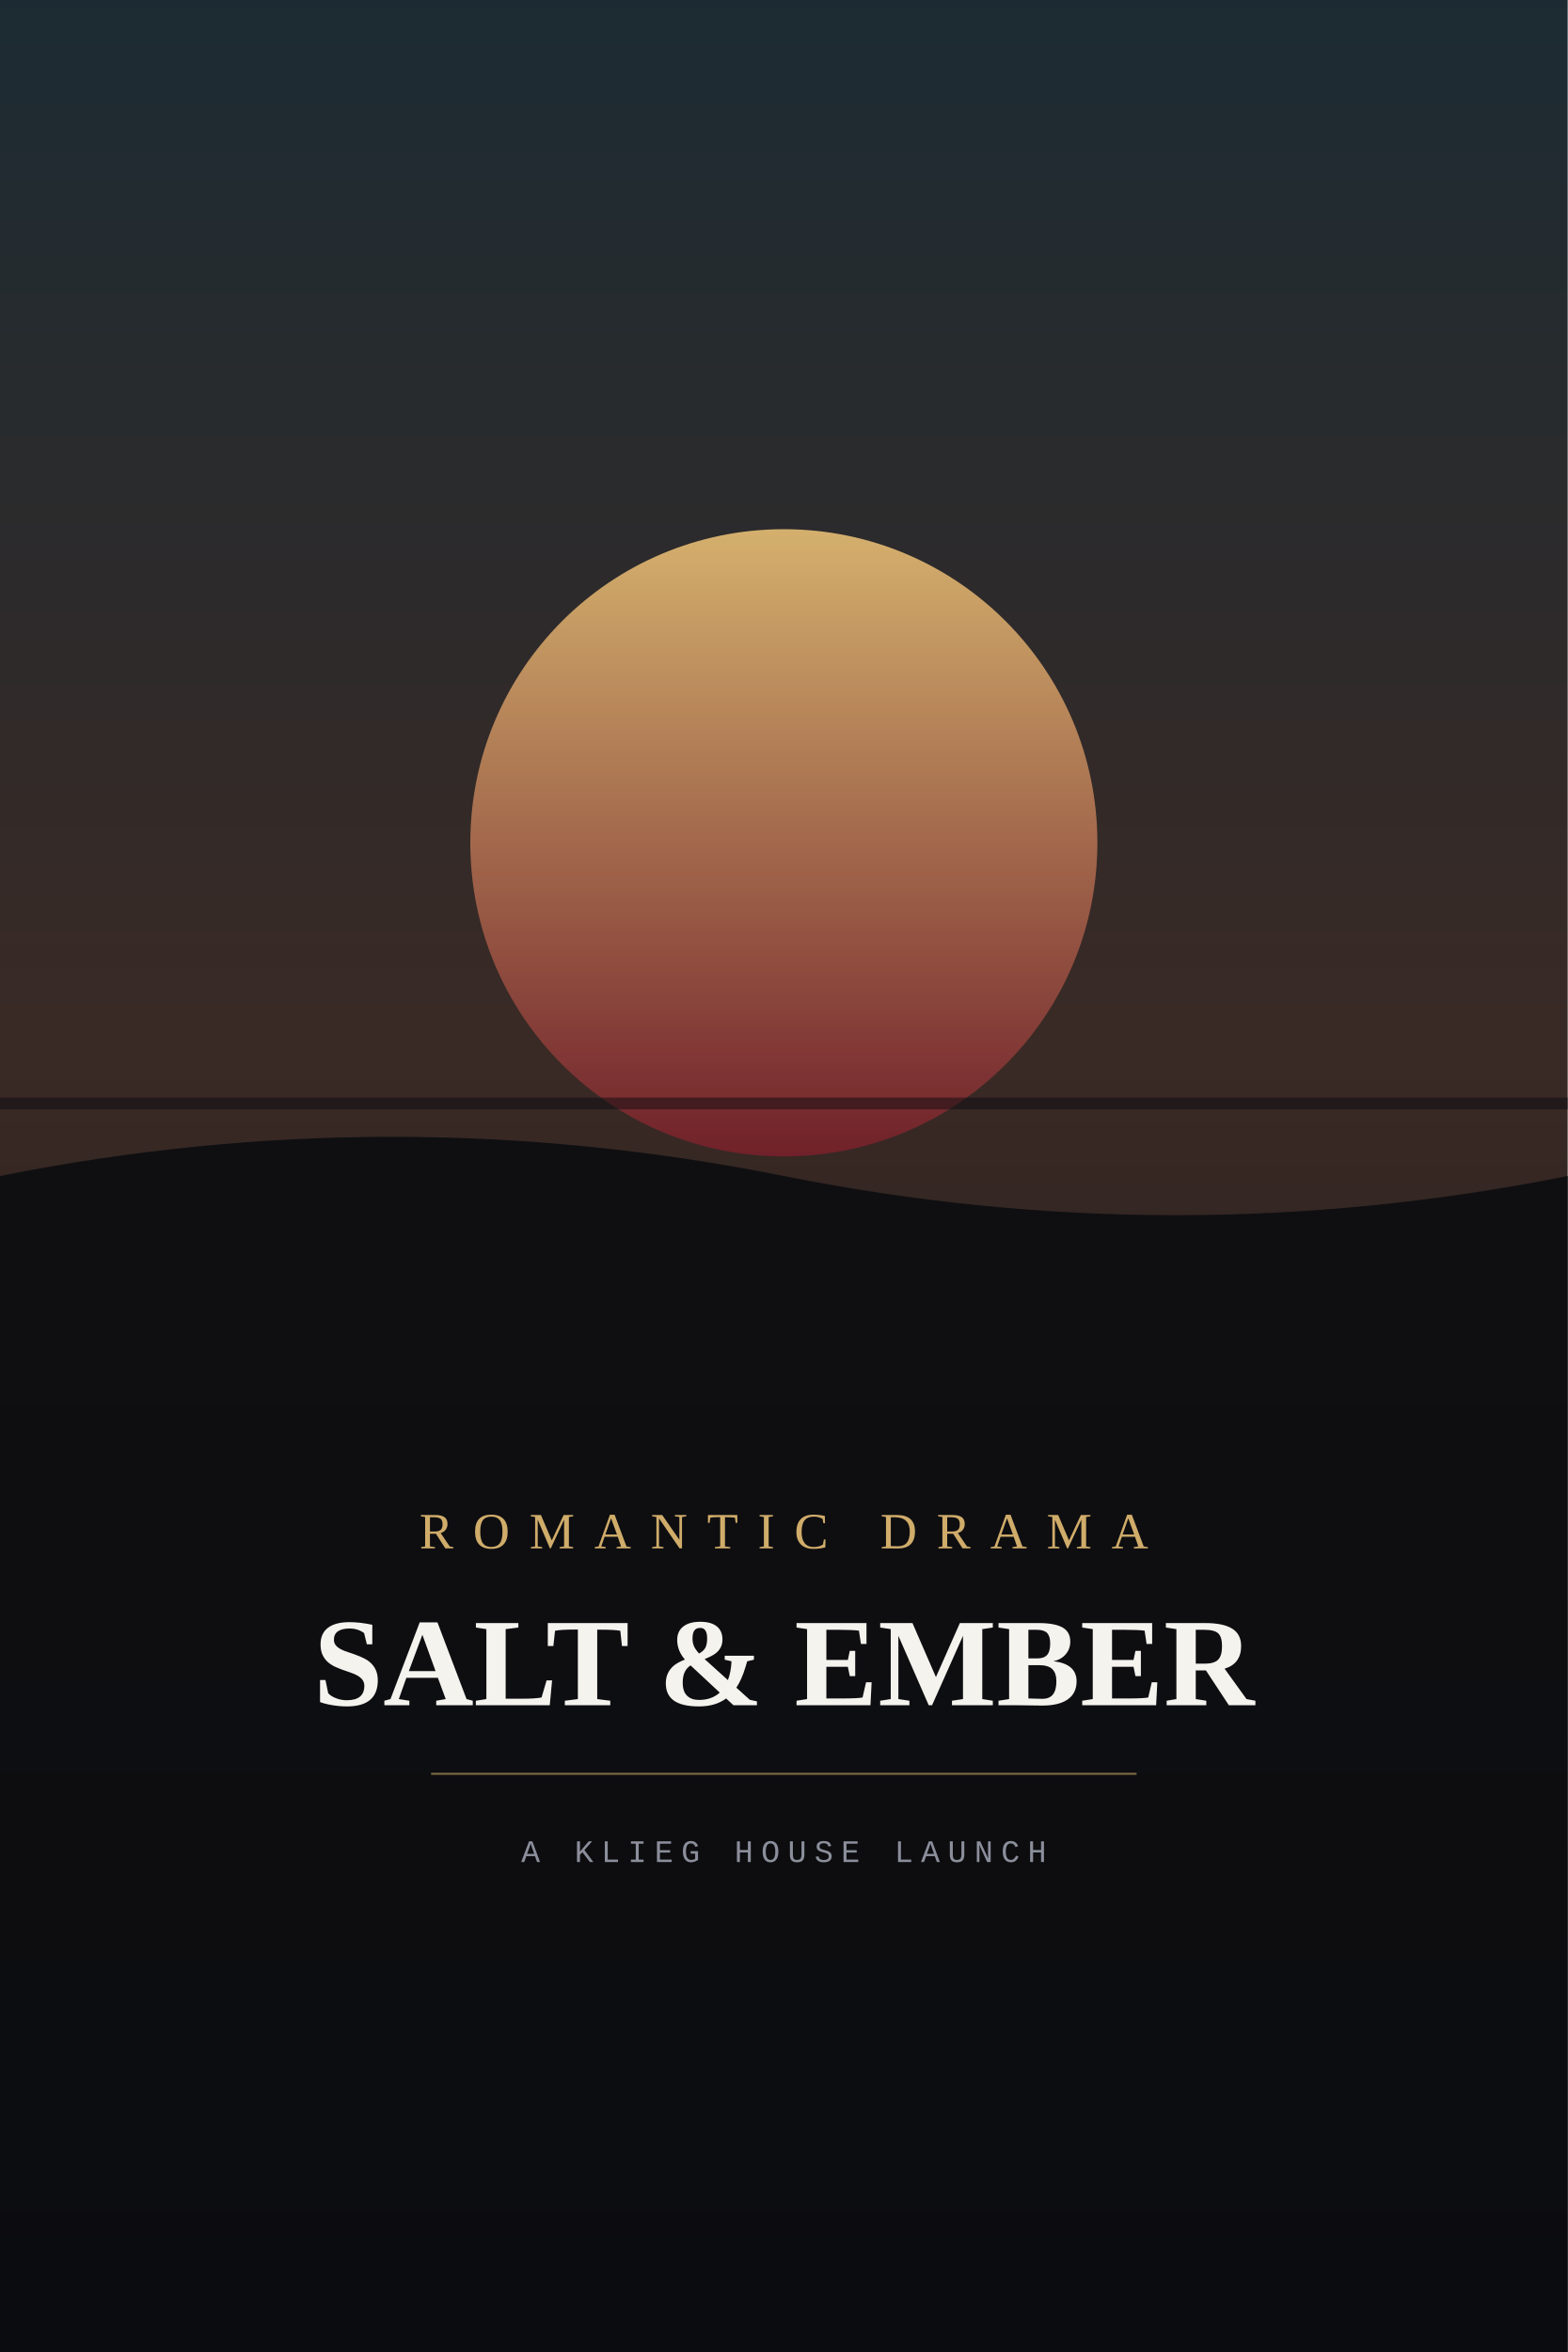
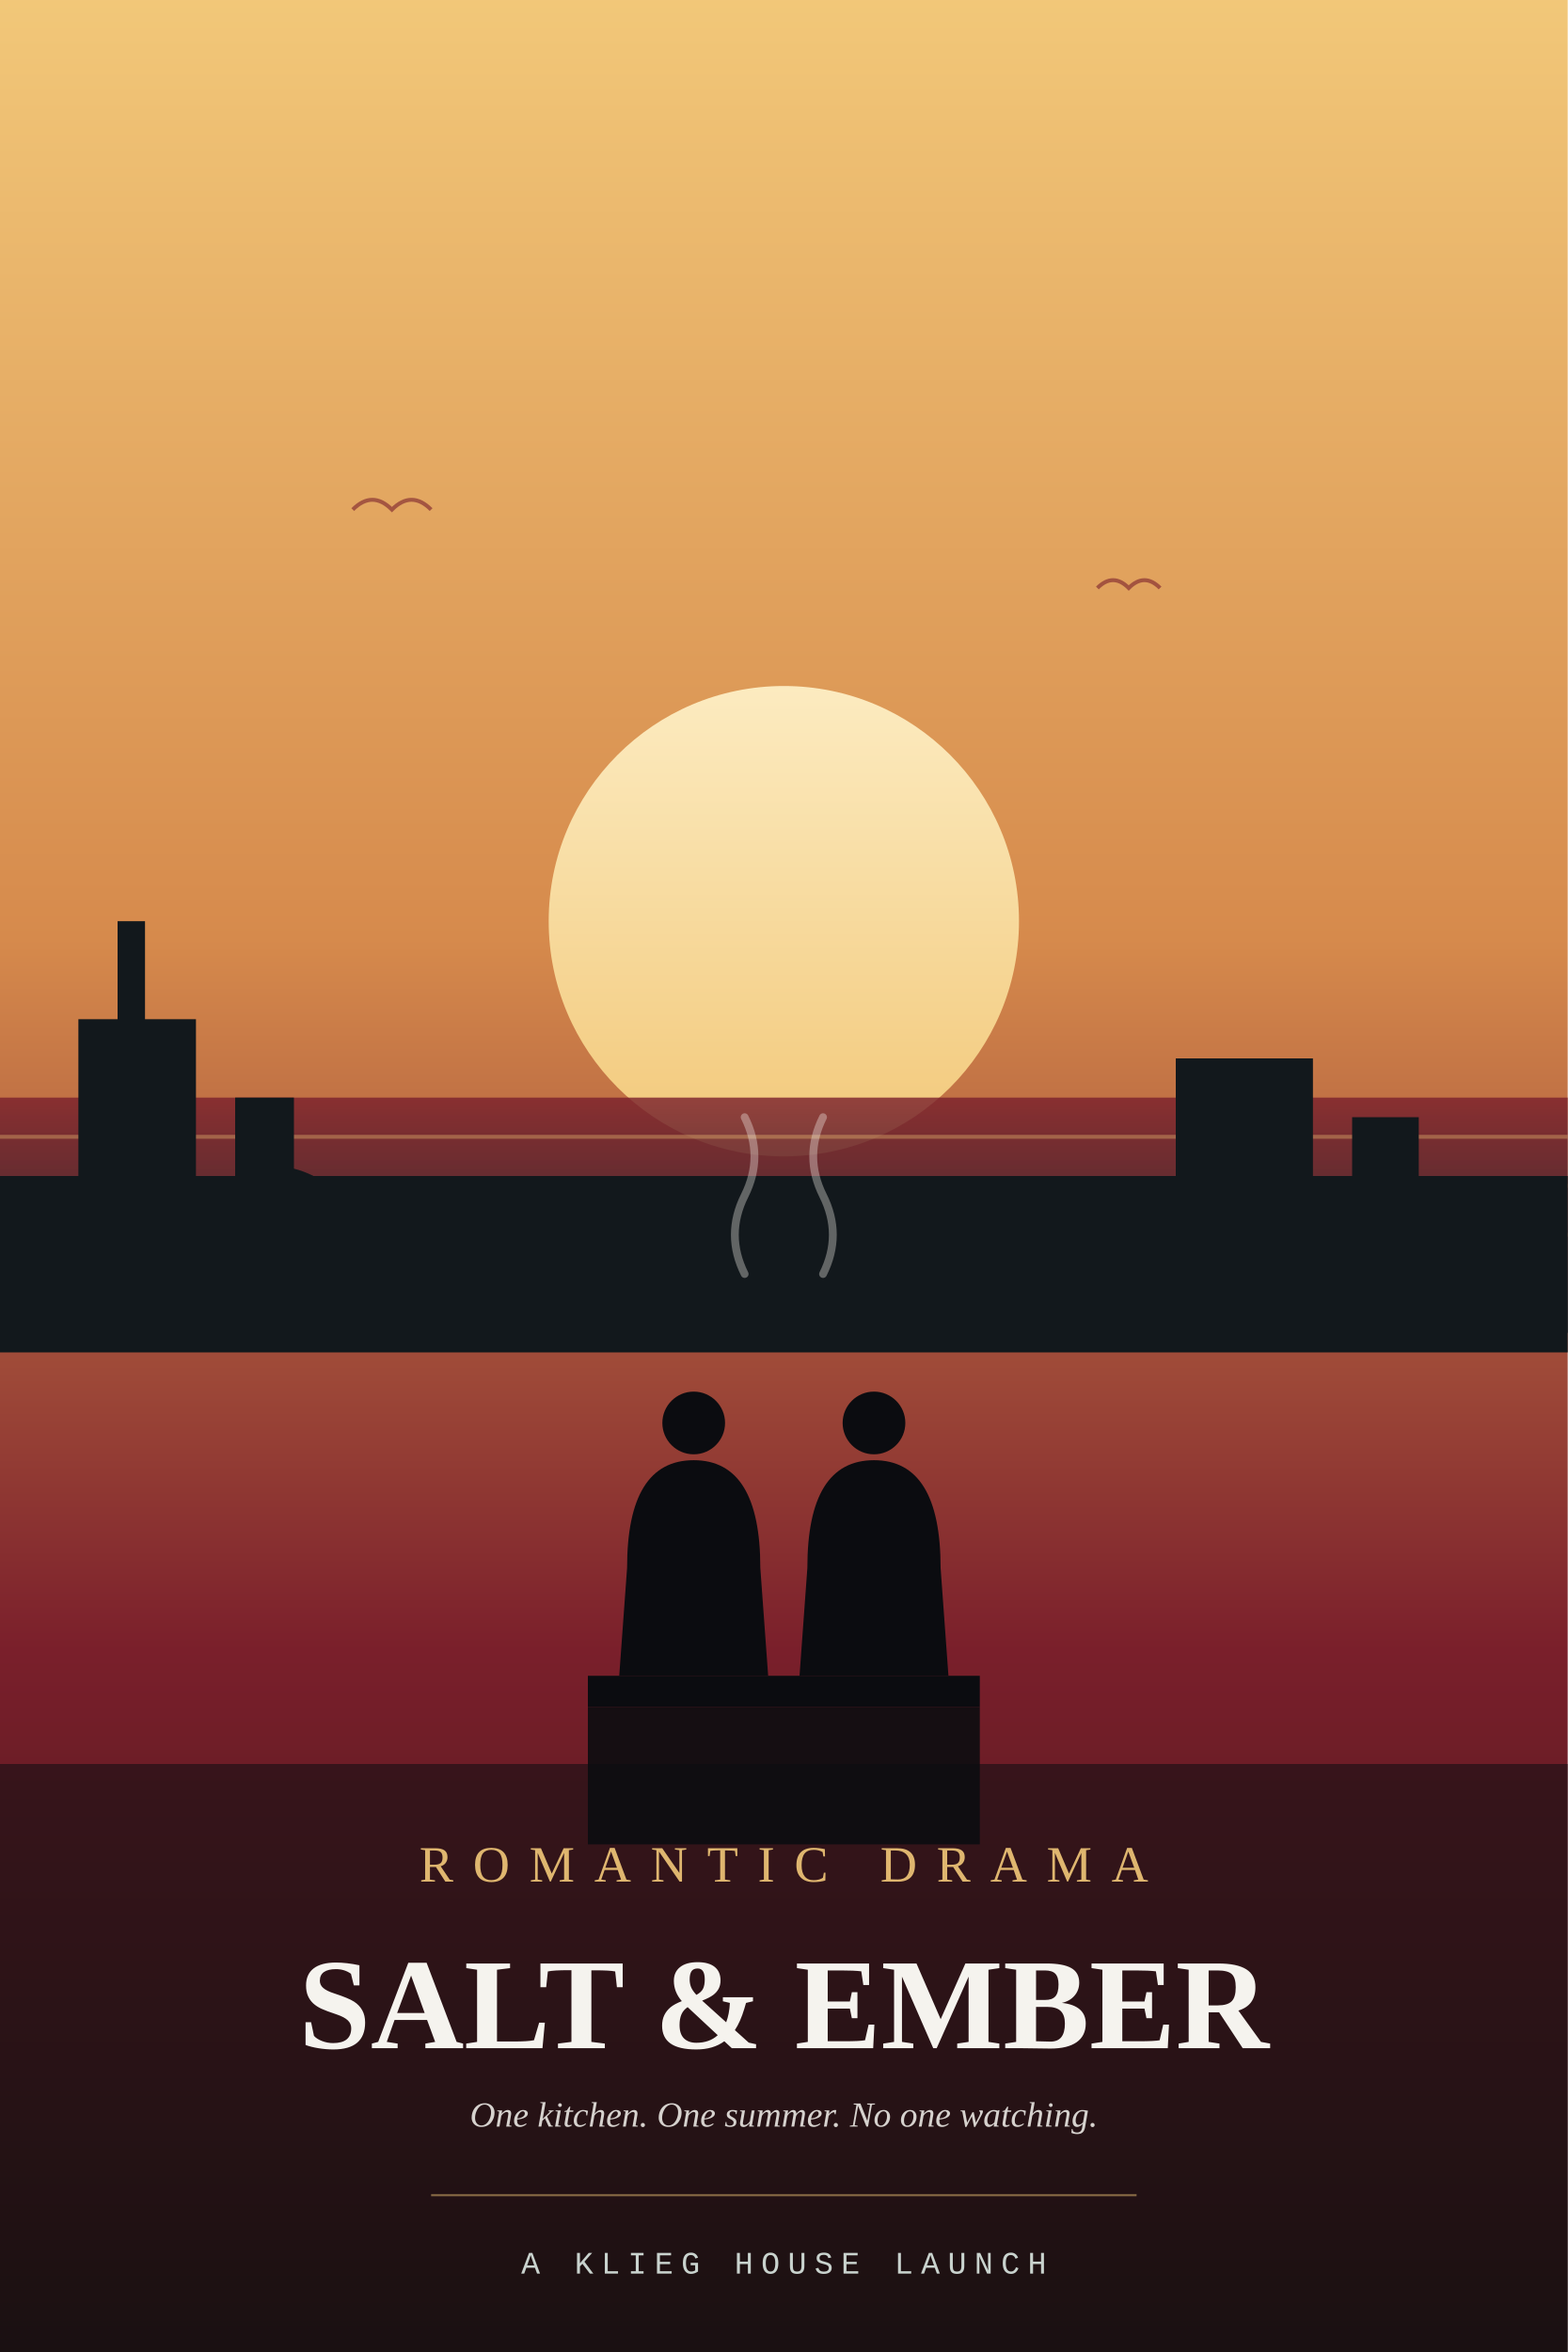
<svg xmlns="http://www.w3.org/2000/svg" viewBox="0 0 800 1200">
  <defs>
-     <linearGradient id="bgSE" x1="0" y1="0" x2="0" y2="1">
-       <stop offset="0%" stop-color="#1c2b33" />
-       <stop offset="45%" stop-color="#3a2a25" />
-       <stop offset="100%" stop-color="#0B0C10" />
+     <linearGradient id="skySE" x1="0" y1="0" x2="0" y2="1">
+       <stop offset="0%" stop-color="#F2C879" />
+       <stop offset="40%" stop-color="#D68A4C" />
+       <stop offset="70%" stop-color="#7A1F2B" />
+       <stop offset="100%" stop-color="#2b1512" />
    </linearGradient>
    <linearGradient id="sunSE" x1="0" y1="0" x2="0" y2="1">
-       <stop offset="0%" stop-color="#F2C879" />
-       <stop offset="100%" stop-color="#7A1F2B" />
+       <stop offset="0%" stop-color="#FCEBC0" />
+       <stop offset="100%" stop-color="#F2C879" />
+     </linearGradient>
+     <linearGradient id="waterSE" x1="0" y1="0" x2="0" y2="1">
+       <stop offset="0%" stop-color="#7A1F2B" stop-opacity="0.8" />
+       <stop offset="100%" stop-color="#1c2b33" />
    </linearGradient>
  </defs>
-   <rect width="800" height="1200" fill="url(#bgSE)" />
-   <circle cx="400" cy="430" r="160" fill="url(#sunSE)" opacity="0.85" />
-   <rect x="0" y="560" width="800" height="6" fill="#0B0C10" opacity="0.5" />
-   <path d="M0 600 Q200 560 400 600 T800 600 V1200 H0 Z" fill="#0B0C10" opacity="0.9" />
-   <text x="400" y="790" text-anchor="middle" font-family="Georgia, 'Times New Roman', serif" font-size="26" letter-spacing="10" fill="#F2C879" opacity="0.85">ROMANTIC DRAMA</text>
-   <text x="400" y="870" text-anchor="middle" font-family="Georgia, 'Times New Roman', serif" font-size="64" font-weight="700" fill="#F5F3EE">SALT &amp; EMBER</text>
-   <line x1="220" y1="905" x2="580" y2="905" stroke="#F2C879" stroke-opacity="0.5" />
-   <text x="400" y="950" text-anchor="middle" font-family="'Courier New', monospace" font-size="16" letter-spacing="4" fill="#8B8F9B">A KLIEG HOUSE LAUNCH</text>
+   <rect width="800" height="1200" fill="url(#skySE)" />
+   <circle cx="400" cy="470" r="120" fill="url(#sunSE)" />
+   <g stroke="#7A1F2B" stroke-width="2" fill="none" opacity="0.6">
+     <path d="M180 260 q10 -10 20 0 q10 -10 20 0" />
+     <path d="M560 300 q8 -8 16 0 q8 -8 16 0" />
+   </g>
+   <rect x="0" y="560" width="800" height="120" fill="url(#waterSE)" />
+   <g stroke="#F2C879" stroke-opacity="0.35" stroke-width="2">
+     <line x1="0" y1="580" x2="800" y2="580" />
+     <line x1="0" y1="605" x2="800" y2="605" />
+     <line x1="0" y1="630" x2="800" y2="630" />
+   </g>
+   <g fill="#12181c">
+     <path d="M120 600 q20 -10 40 0 l-4 10 l-32 0 Z" />
+     <line x1="140" y1="600" x2="140" y2="580" stroke="#12181c" stroke-width="2" />
+     <path d="M640 610 q22 -11 44 0 l-4 10 l-36 0 Z" />
+     <line x1="662" y1="610" x2="662" y2="588" stroke="#12181c" stroke-width="2" />
+   </g>
+   <g fill="#12181c">
+     <rect x="0" y="600" width="800" height="90" />
+     <rect x="40" y="520" width="60" height="80" />
+     <rect x="120" y="560" width="30" height="40" />
+     <rect x="600" y="540" width="70" height="60" />
+     <rect x="690" y="570" width="34" height="30" />
+     <rect x="60" y="470" width="14" height="55" />
+   </g>
+   <g stroke="#F5F3EE" stroke-opacity="0.35" fill="none" stroke-width="4" stroke-linecap="round">
+     <path d="M380 650 q-10 -20 0 -40 q10 -20 0 -40" />
+     <path d="M420 650 q10 -20 0 -40 q-10 -20 0 -40" />
+   </g>
+   <g fill="#0B0C10">
+     <path d="M320 800 Q320 745 354 745 Q388 745 388 800 L392 855 L316 855 Z" />
+     <circle cx="354" cy="726" r="16" />
+     <path d="M480 800 Q480 745 446 745 Q412 745 412 800 L408 855 L484 855 Z" />
+     <circle cx="446" cy="726" r="16" />
+     <rect x="300" y="855" width="200" height="16" />
+     <rect x="300" y="871" width="200" height="70" opacity="0.9" />
+   </g>
+   <rect x="0" y="900" width="800" height="300" fill="#0B0C10" opacity="0.55" />
+   <text x="400" y="960" text-anchor="middle" font-family="Georgia, 'Times New Roman', serif" font-size="26" letter-spacing="10" fill="#F2C879" opacity="0.9">ROMANTIC DRAMA</text>
+   <text x="400" y="1045" text-anchor="middle" font-family="Georgia, 'Times New Roman', serif" font-size="66" font-weight="700" fill="#F5F3EE">SALT &amp; EMBER</text>
+   <text x="400" y="1085" text-anchor="middle" font-family="Georgia, 'Times New Roman', serif" font-size="18" font-style="italic" fill="#F5F3EE" opacity="0.85">One kitchen. One summer. No one watching.</text>
+   <line x1="220" y1="1120" x2="580" y2="1120" stroke="#F2C879" stroke-opacity="0.5" />
+   <text x="400" y="1160" text-anchor="middle" font-family="'Courier New', monospace" font-size="16" letter-spacing="4" fill="#C9D3CE">A KLIEG HOUSE LAUNCH</text>
</svg>
